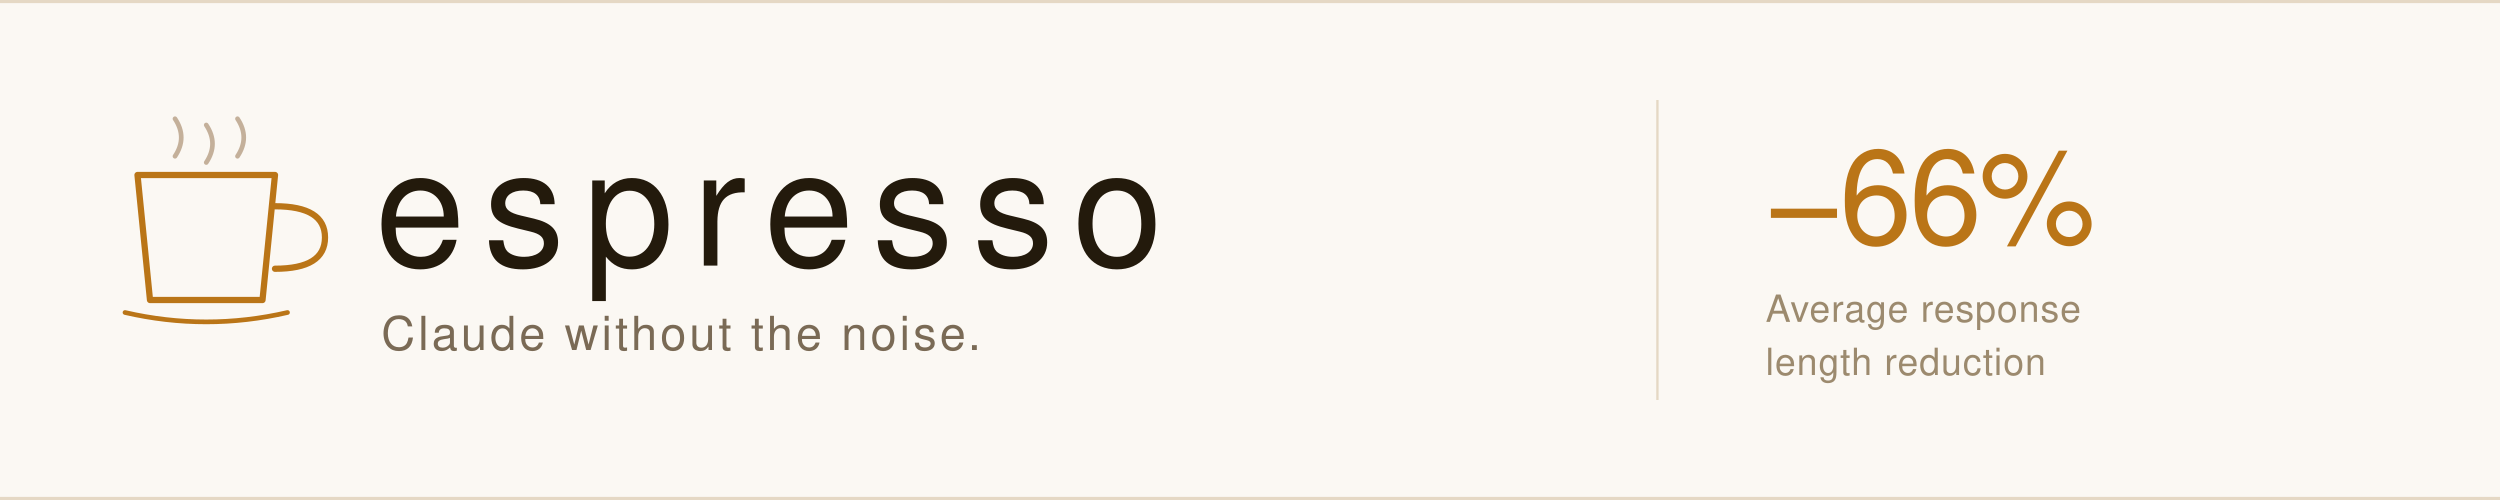
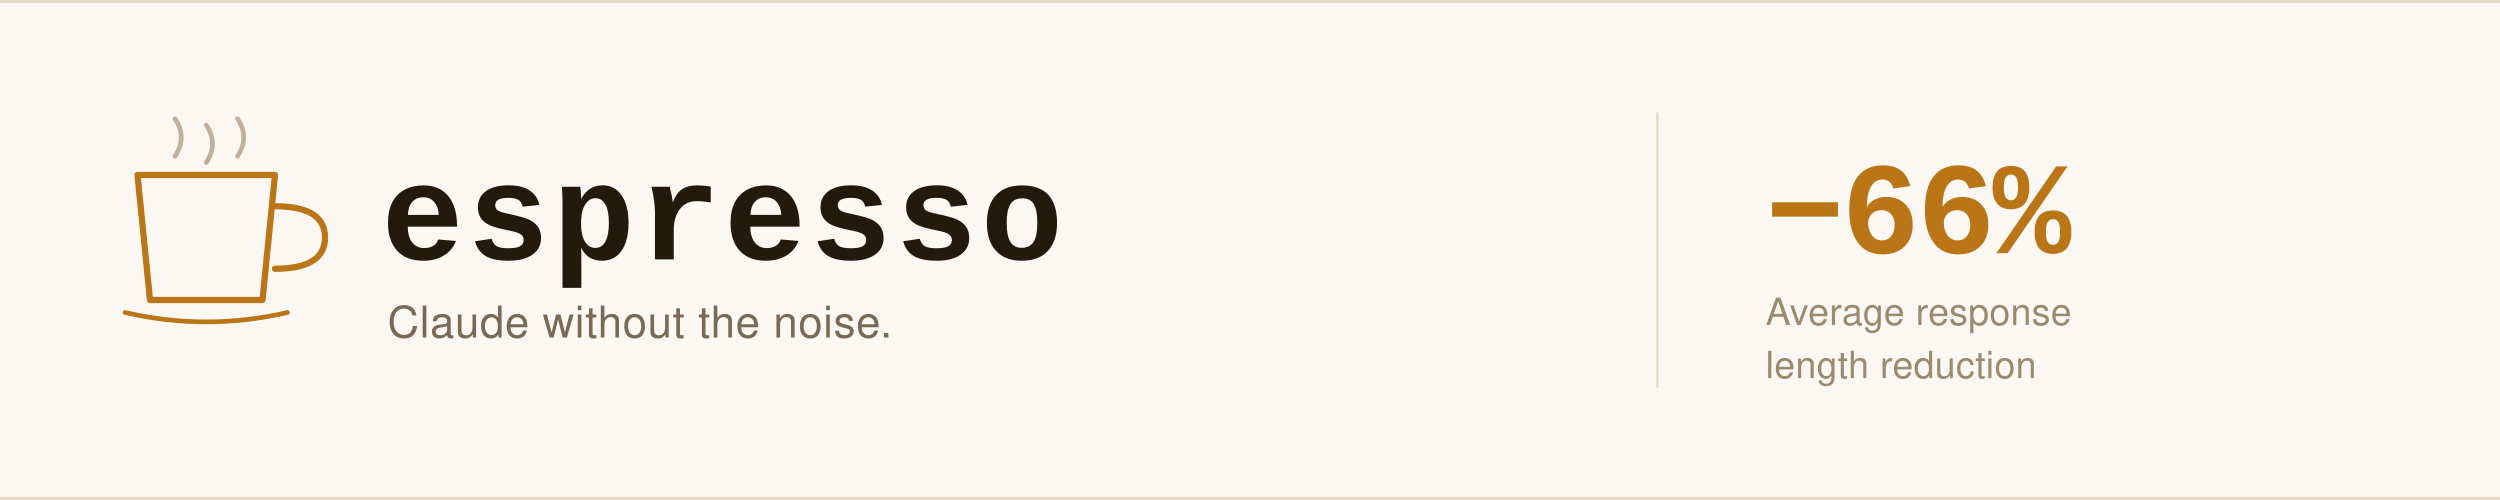
<svg xmlns="http://www.w3.org/2000/svg" viewBox="0 0 800 160" width="800" height="160">
  <rect width="800" height="160" fill="#FBF8F3" />
  <rect x="0" y="0" width="800" height="1" fill="#E5D8C4" />
+   <rect x="0" y="159" width="800" height="1" fill="#E5D8C4" />
  <g transform="translate(40, 44)">
    <path d="M 4 12 L 8 52 L 44 52 L 48 12 Z" fill="none" stroke="#BA7517" stroke-width="2" stroke-linejoin="round" />
    <path d="M 48 22 Q 64 22 64 32 Q 64 42 48 42" fill="none" stroke="#BA7517" stroke-width="2" stroke-linecap="round" />
    <path d="M 16 6 Q 20 0 16 -6" fill="none" stroke="#C4B09A" stroke-width="1.5" stroke-linecap="round" />
    <path d="M 26 8 Q 30 2 26 -4" fill="none" stroke="#C4B09A" stroke-width="1.5" stroke-linecap="round" />
    <path d="M 36 6 Q 40 0 36 -6" fill="none" stroke="#C4B09A" stroke-width="1.5" stroke-linecap="round" />
    <path d="M 0 56 Q 26 62 52 56" fill="none" stroke="#BA7517" stroke-width="1.5" stroke-linecap="round" />
  </g>
-   <text x="120" y="85" font-family="-apple-system, BlinkMacSystemFont, 'Segoe UI', Helvetica, Arial, sans-serif" font-size="52" font-weight="300" letter-spacing="6" fill="#231A0C">espresso</text>
-   <text x="122" y="112" font-family="-apple-system, BlinkMacSystemFont, 'Segoe UI', Helvetica, Arial, sans-serif" font-size="15" font-weight="400" letter-spacing="1" fill="#7A6A55">Claude without the noise.</text>
-   <rect x="530" y="32" width="0.75" height="96" fill="#E5D8C4" />
-   <text x="565" y="78" font-family="-apple-system, BlinkMacSystemFont, 'Segoe UI', Helvetica, Arial, sans-serif" font-size="42" font-weight="300" fill="#BA7517" letter-spacing="-1">−66%</text>
-   <text x="565" y="103" font-family="-apple-system, BlinkMacSystemFont, 'Segoe UI', Helvetica, Arial, sans-serif" font-size="12" font-weight="400" fill="#9C8A6E" letter-spacing="0.3">Average response</text>
-   <text x="565" y="120" font-family="-apple-system, BlinkMacSystemFont, 'Segoe UI', Helvetica, Arial, sans-serif" font-size="12" font-weight="400" fill="#9C8A6E" letter-spacing="0.3">length reduction</text>
-   <rect x="0" y="159" width="800" height="1" fill="#E5D8C4" />
+   <text x="122" y="83" font-family="'Courier New', Courier, monospace" font-size="44" font-weight="700" letter-spacing="1" fill="#231A0C">espresso</text>
+   <text x="124" y="108" font-family="-apple-system, BlinkMacSystemFont, 'Segoe UI', Helvetica, Arial, sans-serif" font-size="14" font-weight="400" letter-spacing="0.2" fill="#7A6A55">Claude without the noise.</text>
+   <rect x="530" y="36" width="0.75" height="88" fill="#E5D8C4" />
+   <text x="565" y="81" font-family="'Courier New', Courier, monospace" font-size="42" font-weight="700" letter-spacing="-1" fill="#BA7517">−66%</text>
+   <text x="565" y="104" font-family="-apple-system, BlinkMacSystemFont, 'Segoe UI', Helvetica, Arial, sans-serif" font-size="12" font-weight="400" letter-spacing="0.1" fill="#9C8A6E">Average response</text>
+   <text x="565" y="121" font-family="-apple-system, BlinkMacSystemFont, 'Segoe UI', Helvetica, Arial, sans-serif" font-size="12" font-weight="400" letter-spacing="0.1" fill="#9C8A6E">length reduction</text>
</svg>
